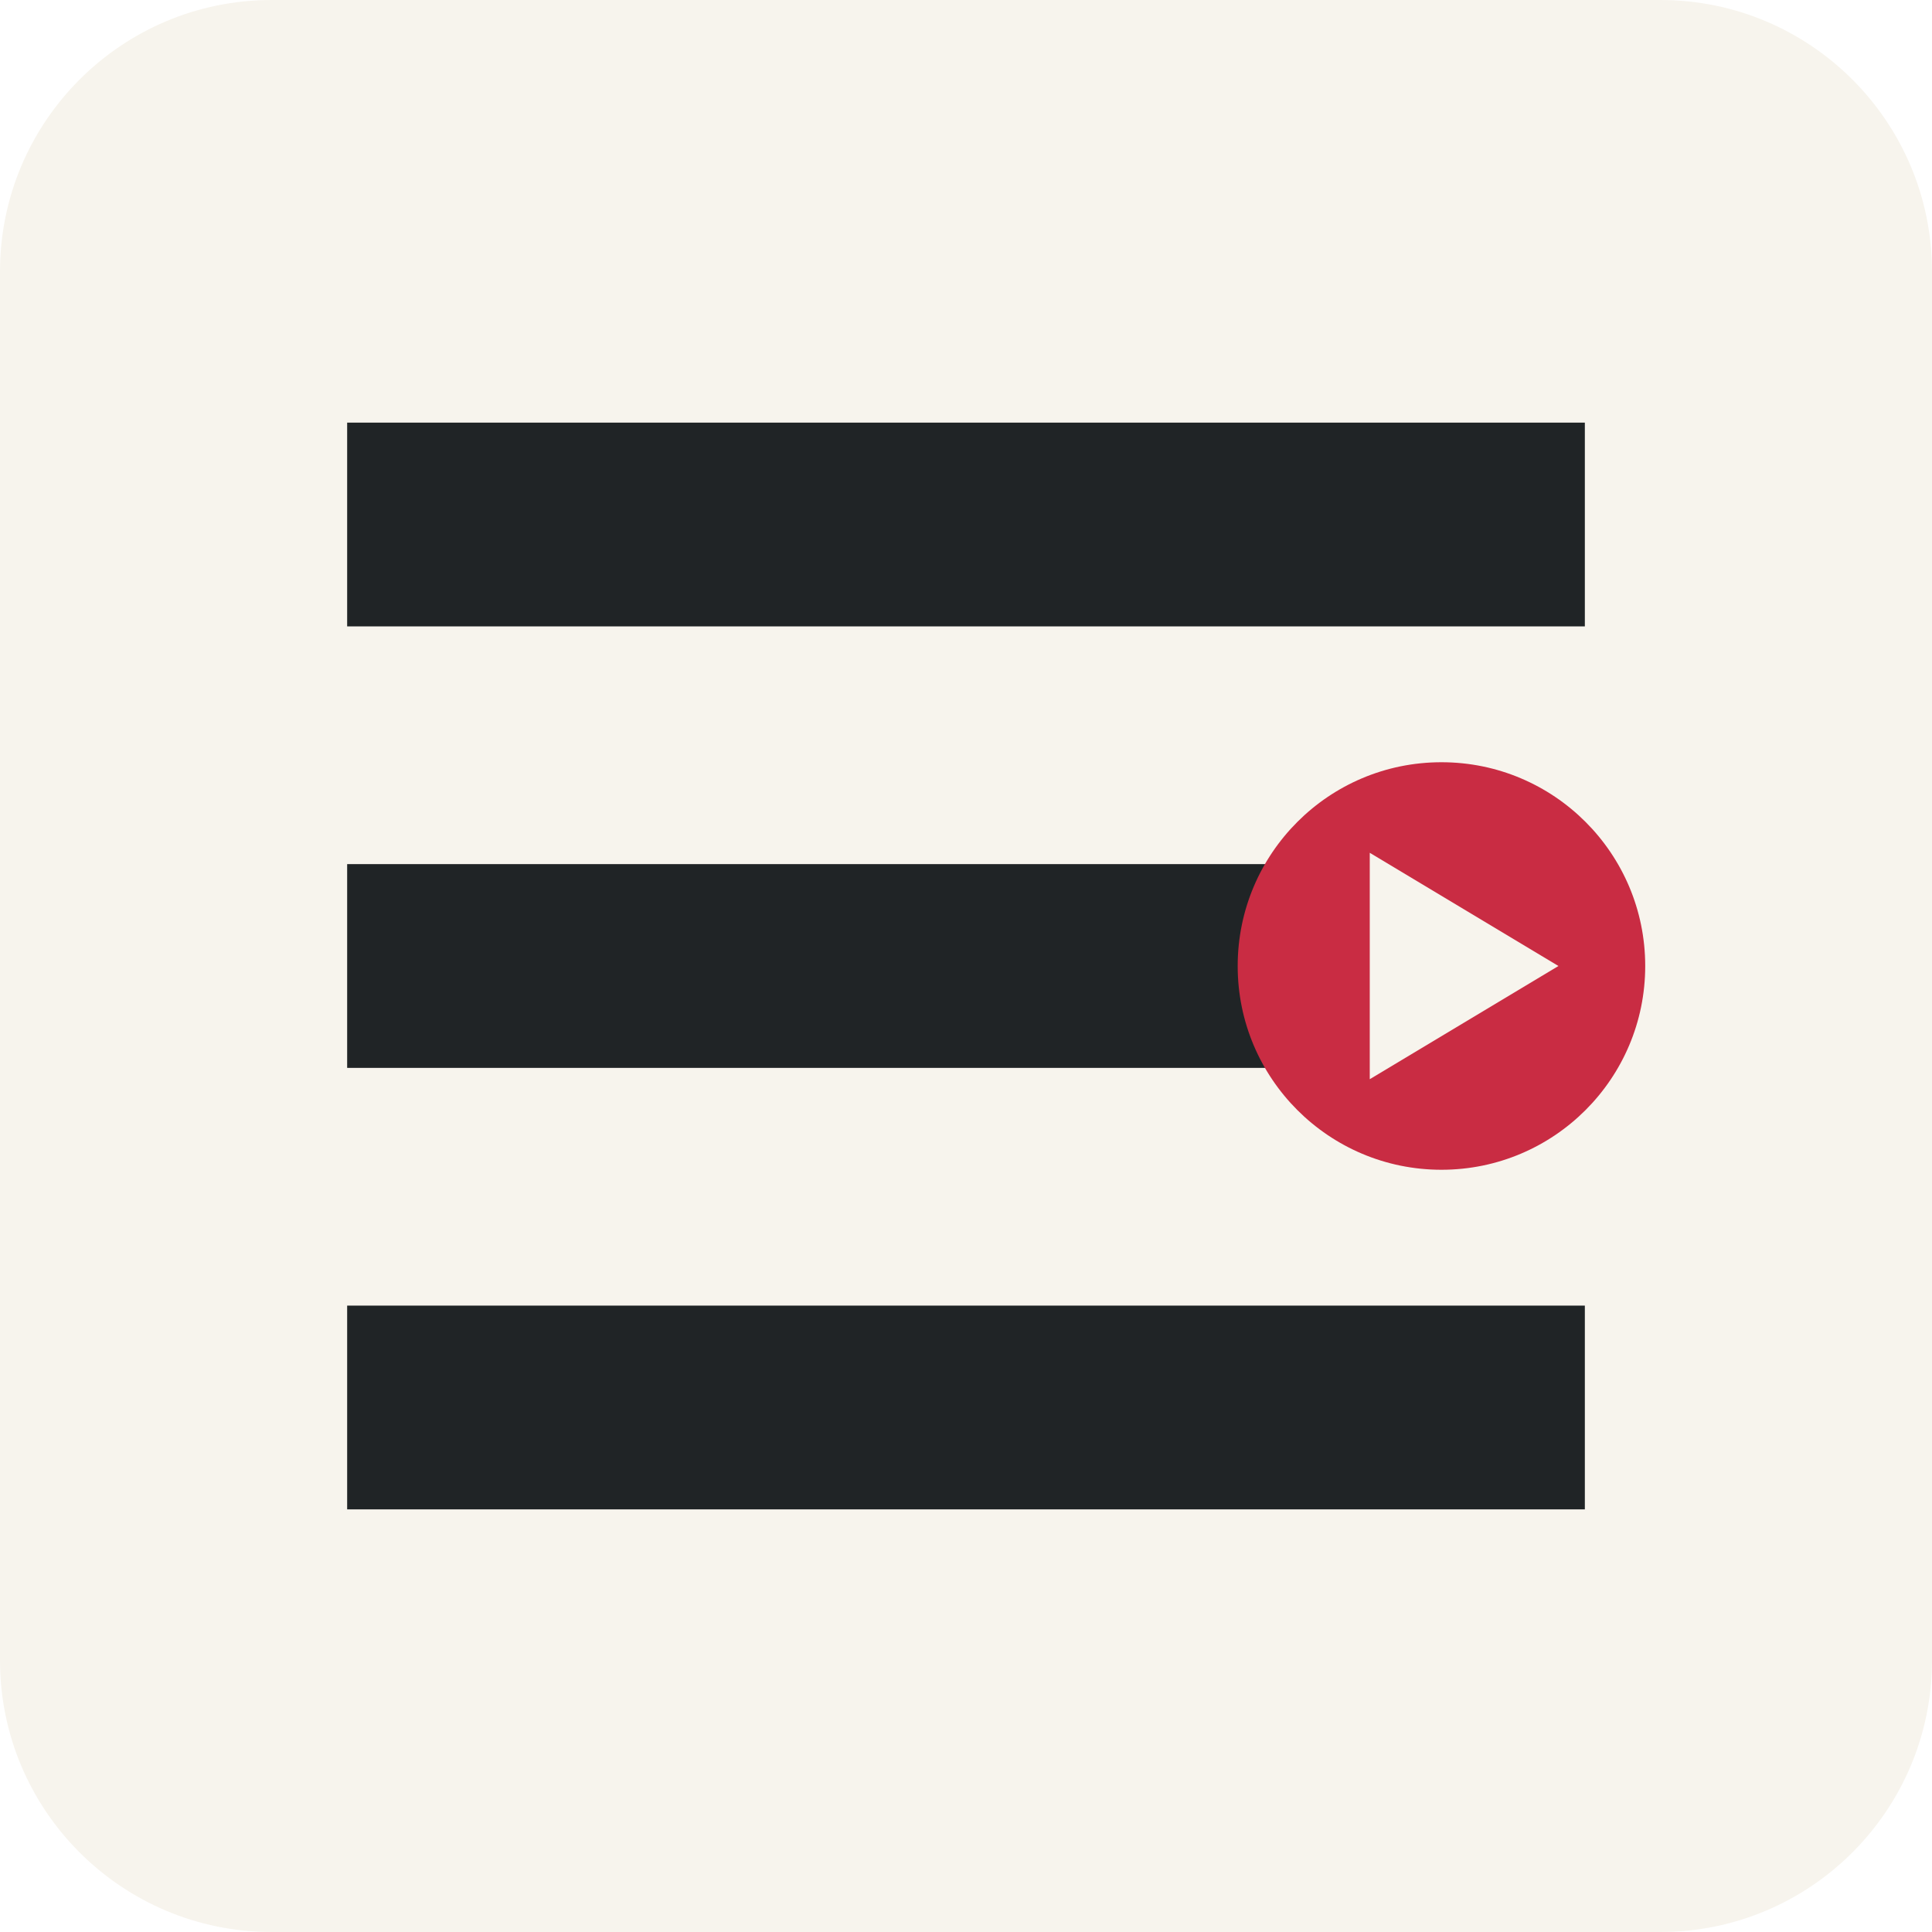
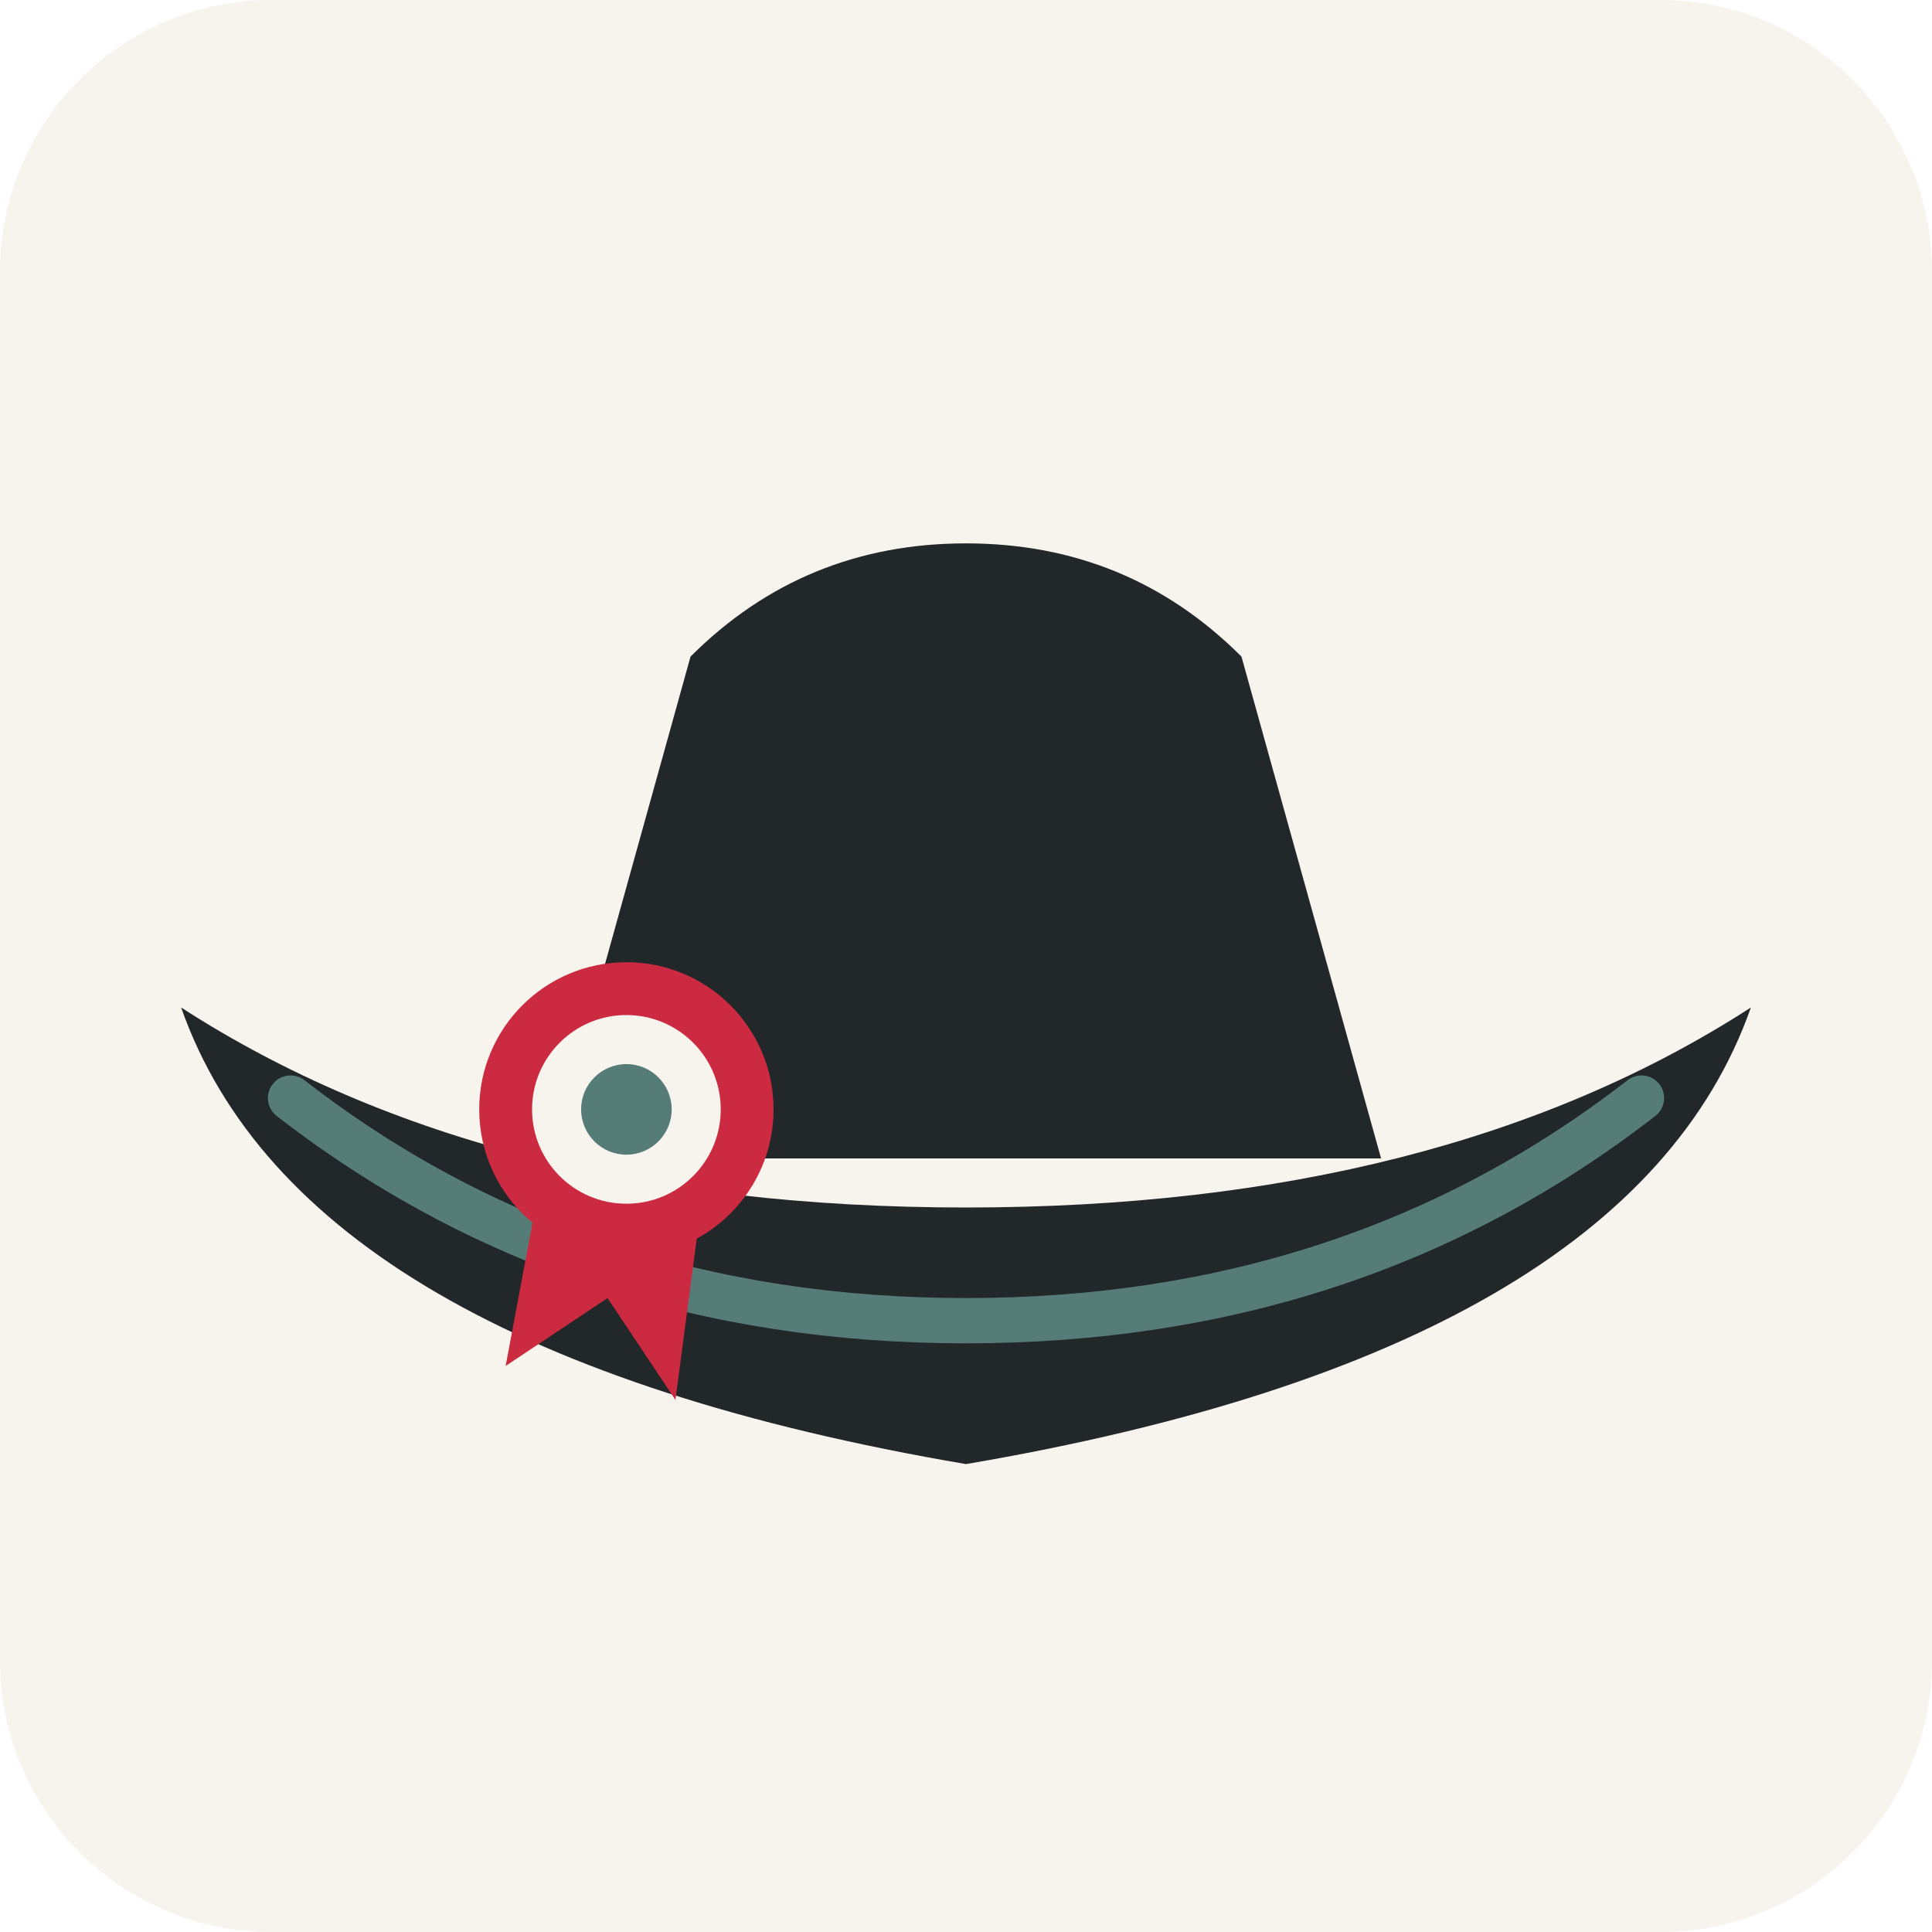
- <svg xmlns="http://www.w3.org/2000/svg" viewBox="0 0 512 512">
+ <svg xmlns="http://www.w3.org/2000/svg" viewBox="0 0 512 512" role="img" aria-labelledby="title">
  <rect width="512" height="512" rx="72" fill="#f7f4ed" />
-   <path d="M92 112h328v54H92zm0 117h244v54H92zm0 117h328v54H92z" fill="#202426" />
-   <circle cx="382" cy="256" r="54" fill="#c92c43" />
-   <path d="m363 226 50 30-50 30z" fill="#f7f4ed" />
+   <path d="M146 307 183 174q30-30 73-30t73 30l37 133Z" fill="#22272a" />
+   <path d="M48 267q82 53 208 53t208-53q-32 91-208 121Q80 358 48 267Z" fill="#22272a" />
+   <path d="M77 291q76 59 179 59t179-59" fill="none" stroke="#567c77" stroke-linecap="round" stroke-width="12" />
+   <path d="m143 314-9 48 27-18 18 27 7-53Z" fill="#cc2a41" />
+   <circle cx="166" cy="294" r="39" fill="#cc2a41" />
+   <circle cx="166" cy="294" r="25" fill="#f7f4ed" />
+   <circle cx="166" cy="294" r="12" fill="#567c77" />
</svg>
